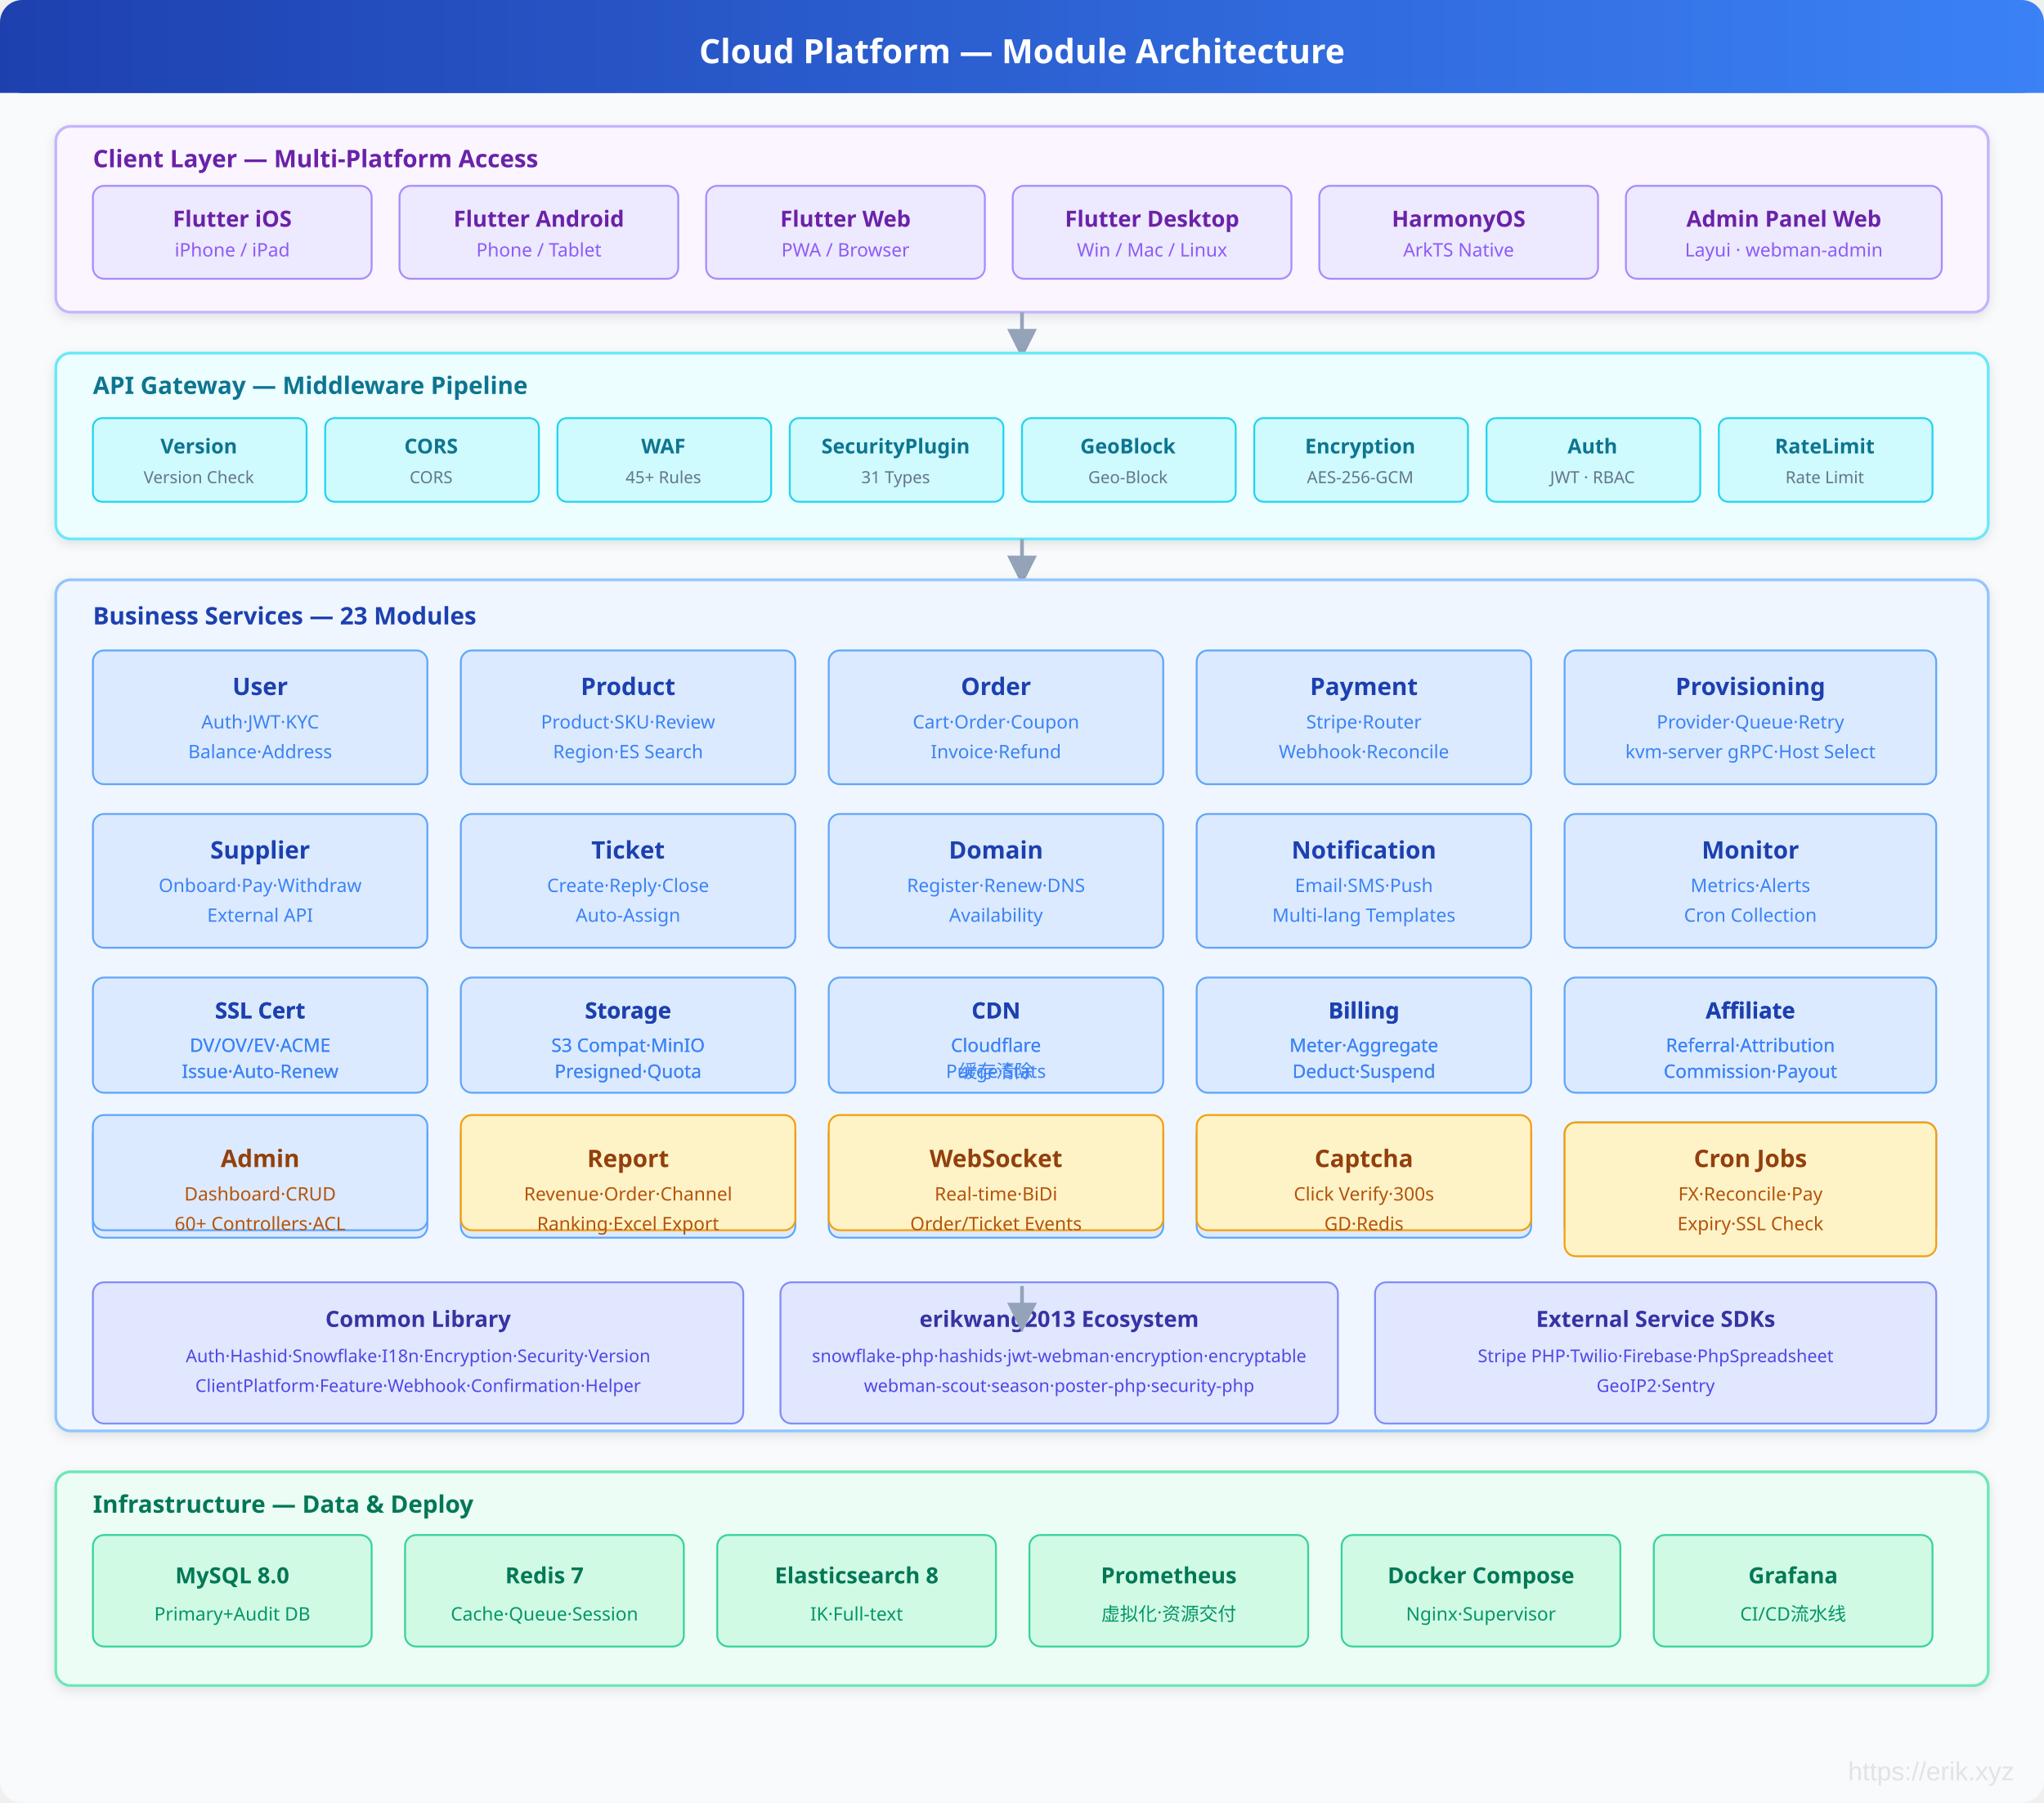
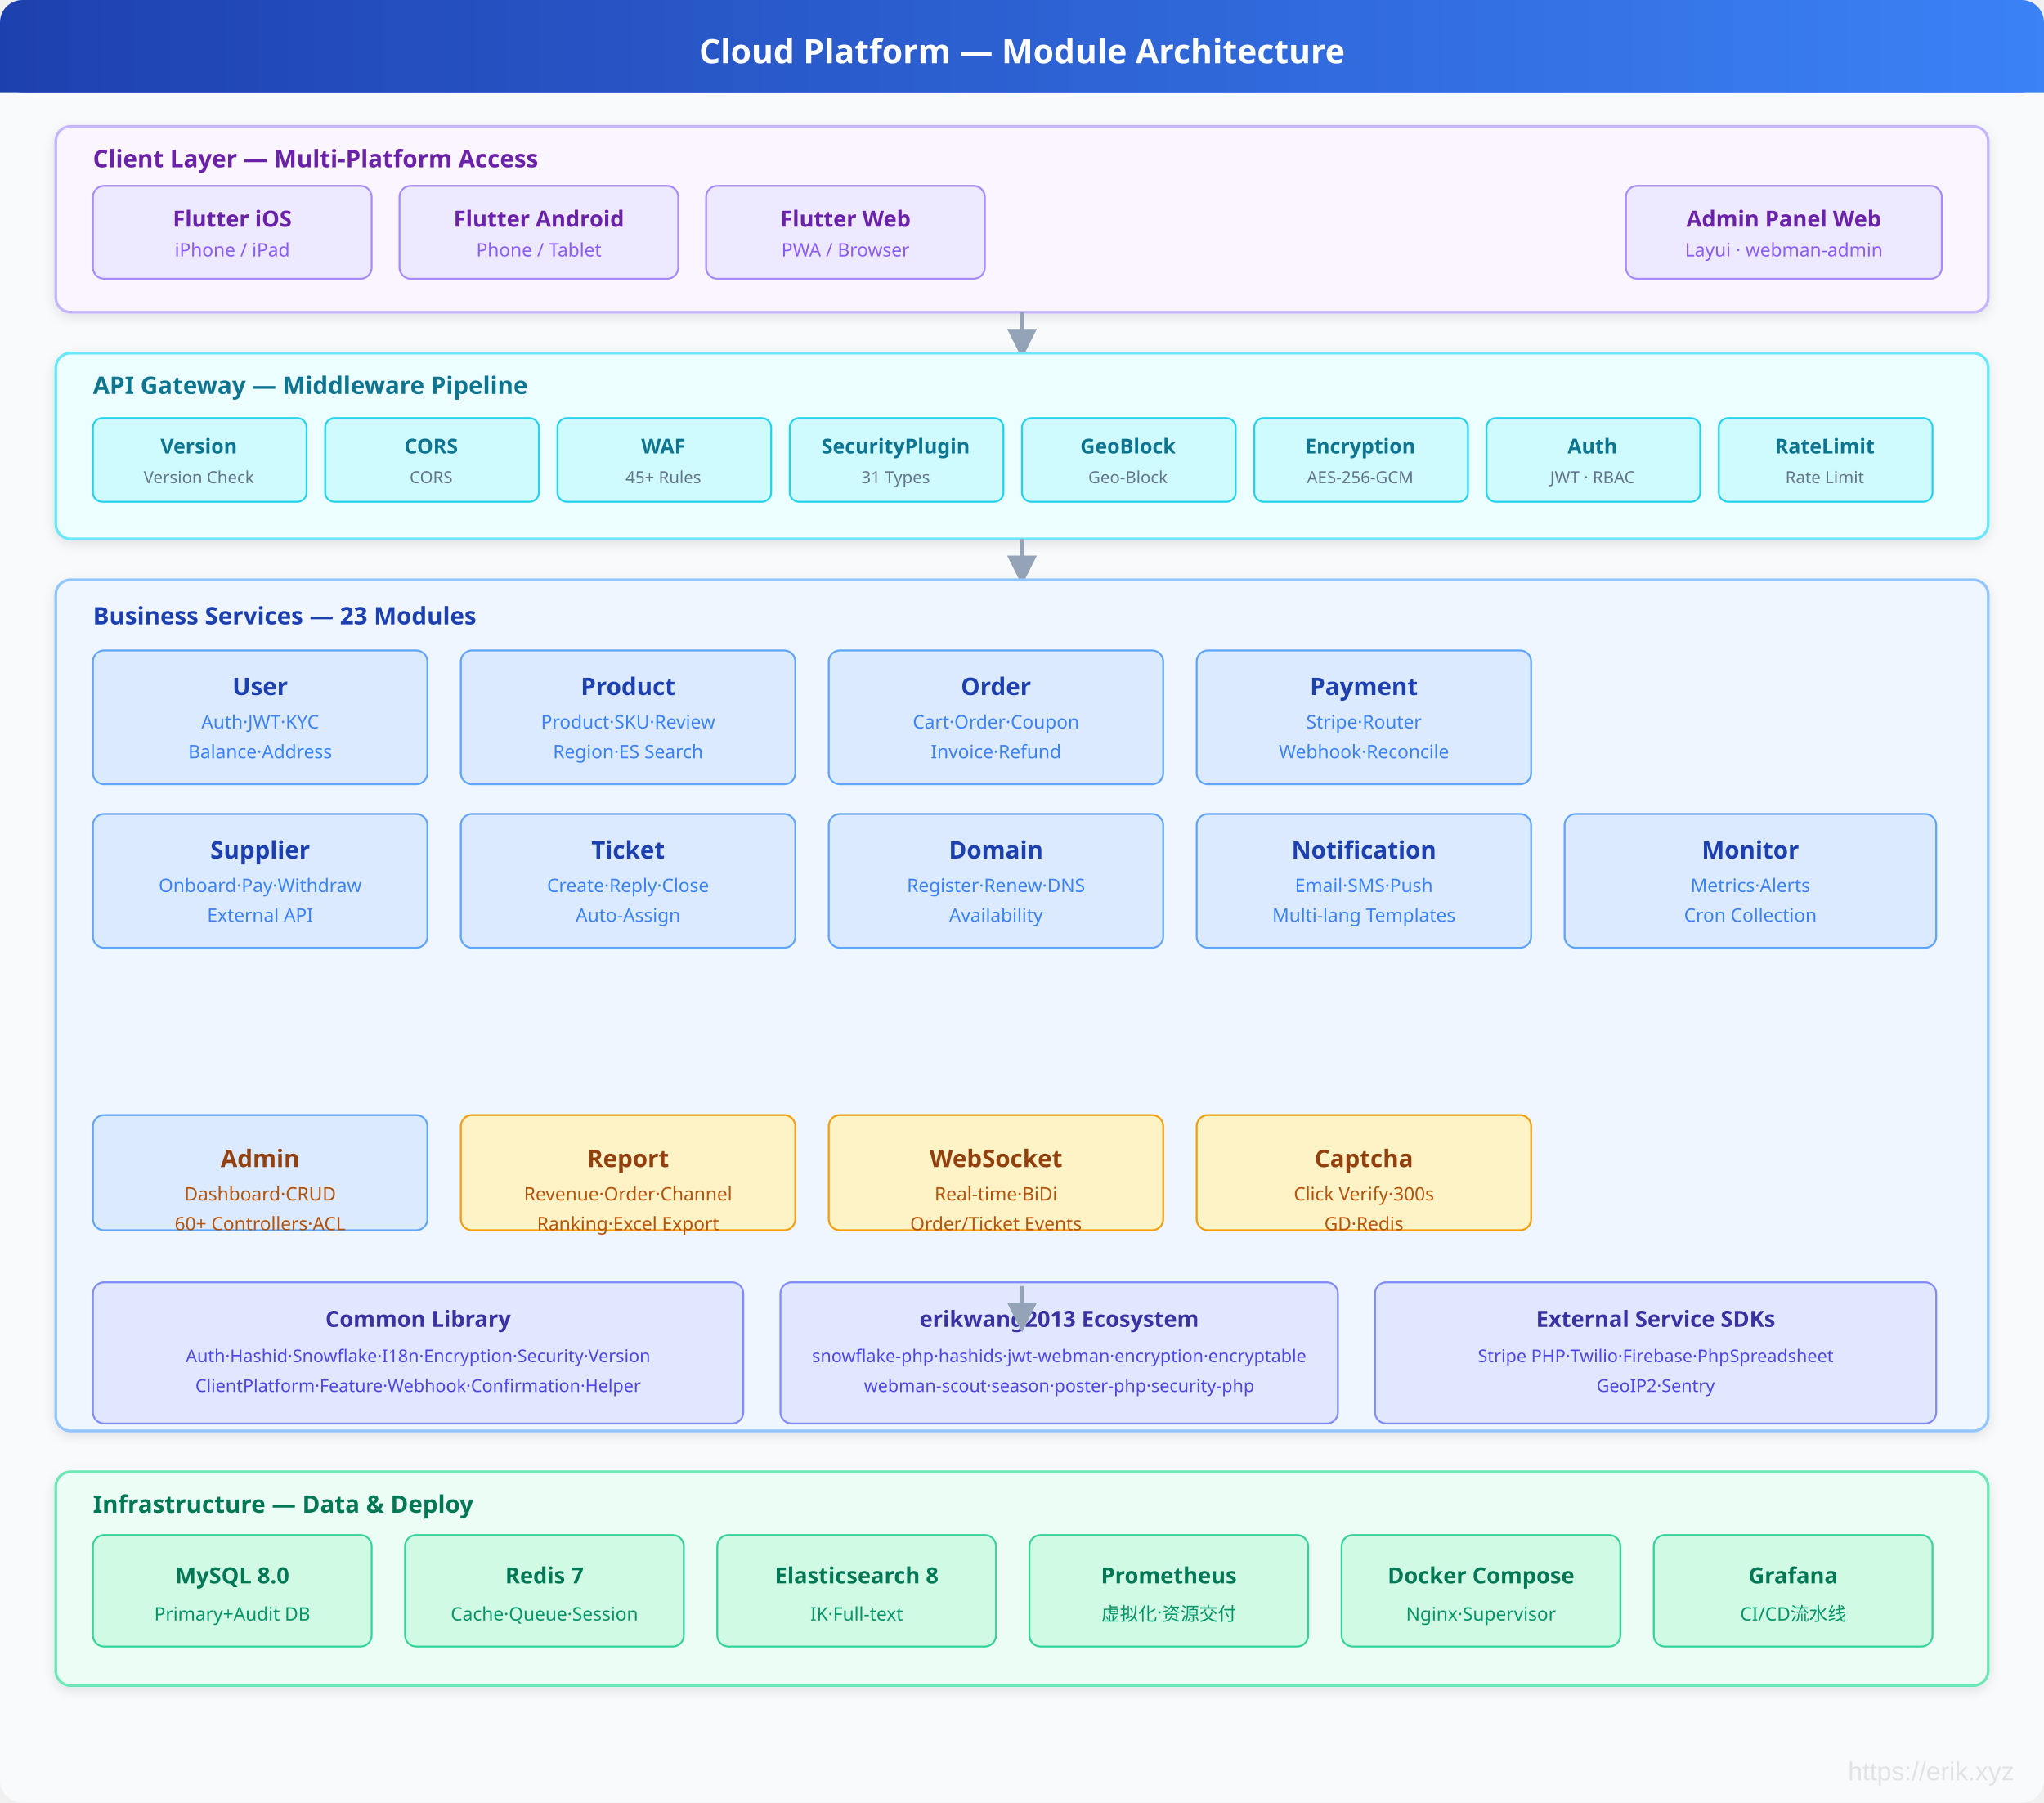
<svg xmlns="http://www.w3.org/2000/svg" viewBox="0 0 1100 970" font-family="'Microsoft YaHei','PingFang SC','Noto Sans SC',sans-serif">
  <defs>
    <linearGradient id="hdr" x1="0" y1="0" x2="1" y2="0">
      <stop offset="0%" stop-color="#1e40af" />
      <stop offset="100%" stop-color="#3b82f6" />
    </linearGradient>
    <filter id="sh">
      <feDropShadow dx="0" dy="2" stdDeviation="3" flood-opacity="0.1" />
    </filter>
    <marker id="arrD" markerWidth="8" markerHeight="8" refX="4" refY="4" orient="auto">
      <path d="M0,0 L8,4 L0,8 Z" fill="#94a3b8" />
    </marker>
  </defs>
  <rect width="1100" height="970" fill="#f8fafc" rx="12" />
  <rect x="0" y="0" width="1100" height="50" fill="url(#hdr)" rx="12" />
  <rect x="0" y="12" width="1100" height="38" fill="url(#hdr)" />
  <text x="550" y="34" text-anchor="middle" fill="#fff" font-size="18" font-weight="bold">Cloud Platform — Module Architecture</text>
  <g filter="url(#sh)">
    <rect x="30" y="68" width="1040" height="100" rx="8" fill="#faf5ff" stroke="#c4b5fd" stroke-width="1.5" />
    <text x="50" y="90" fill="#6b21a8" font-size="13" font-weight="bold">Client Layer — Multi-Platform Access</text>
    <rect x="50" y="100" width="150" height="50" rx="6" fill="#ede9fe" stroke="#a78bfa" />
    <text x="125" y="122" text-anchor="middle" fill="#6b21a8" font-size="12" font-weight="bold">Flutter iOS</text>
    <text x="125" y="138" text-anchor="middle" fill="#8b5cf6" font-size="10">iPhone / iPad</text>
    <rect x="215" y="100" width="150" height="50" rx="6" fill="#ede9fe" stroke="#a78bfa" />
    <text x="290" y="122" text-anchor="middle" fill="#6b21a8" font-size="12" font-weight="bold">Flutter Android</text>
    <text x="290" y="138" text-anchor="middle" fill="#8b5cf6" font-size="10">Phone / Tablet</text>
    <rect x="380" y="100" width="150" height="50" rx="6" fill="#ede9fe" stroke="#a78bfa" />
    <text x="455" y="122" text-anchor="middle" fill="#6b21a8" font-size="12" font-weight="bold">Flutter Web</text>
    <text x="455" y="138" text-anchor="middle" fill="#8b5cf6" font-size="10">PWA / Browser</text>
-     <rect x="545" y="100" width="150" height="50" rx="6" fill="#ede9fe" stroke="#a78bfa" />
-     <text x="620" y="122" text-anchor="middle" fill="#6b21a8" font-size="12" font-weight="bold">Flutter Desktop</text>
-     <text x="620" y="138" text-anchor="middle" fill="#8b5cf6" font-size="10">Win / Mac / Linux</text>
-     <rect x="710" y="100" width="150" height="50" rx="6" fill="#ede9fe" stroke="#a78bfa" />
-     <text x="785" y="122" text-anchor="middle" fill="#6b21a8" font-size="12" font-weight="bold">HarmonyOS</text>
-     <text x="785" y="138" text-anchor="middle" fill="#8b5cf6" font-size="10">ArkTS Native</text>
    <rect x="875" y="100" width="170" height="50" rx="6" fill="#ede9fe" stroke="#a78bfa" />
    <text x="960" y="122" text-anchor="middle" fill="#6b21a8" font-size="12" font-weight="bold">Admin Panel Web</text>
    <text x="960" y="138" text-anchor="middle" fill="#8b5cf6" font-size="10">Layui · webman-admin</text>
  </g>
  <path d="M550,168 L550,185" stroke="#94a3b8" stroke-width="2" marker-end="url(#arrD)" />
  <g filter="url(#sh)">
    <rect x="30" y="190" width="1040" height="100" rx="8" fill="#ecfeff" stroke="#67e8f9" stroke-width="1.5" />
    <text x="50" y="212" fill="#0e7490" font-size="13" font-weight="bold">API Gateway — Middleware Pipeline</text>
    <rect x="50" y="225" width="115" height="45" rx="5" fill="#cffafe" stroke="#22d3ee" />
    <text x="107" y="244" text-anchor="middle" fill="#0e7490" font-size="11" font-weight="bold">Version</text>
    <text x="107" y="260" text-anchor="middle" fill="#64748b" font-size="9">Version Check</text>
    <rect x="175" y="225" width="115" height="45" rx="5" fill="#cffafe" stroke="#22d3ee" />
    <text x="232" y="244" text-anchor="middle" fill="#0e7490" font-size="11" font-weight="bold">CORS</text>
    <text x="232" y="260" text-anchor="middle" fill="#64748b" font-size="9">CORS</text>
    <rect x="300" y="225" width="115" height="45" rx="5" fill="#cffafe" stroke="#22d3ee" />
    <text x="357" y="244" text-anchor="middle" fill="#0e7490" font-size="11" font-weight="bold">WAF</text>
    <text x="357" y="260" text-anchor="middle" fill="#64748b" font-size="9">45+ Rules</text>
    <rect x="425" y="225" width="115" height="45" rx="5" fill="#cffafe" stroke="#22d3ee" />
    <text x="482" y="244" text-anchor="middle" fill="#0e7490" font-size="11" font-weight="bold">SecurityPlugin</text>
    <text x="482" y="260" text-anchor="middle" fill="#64748b" font-size="9">31 Types</text>
    <rect x="550" y="225" width="115" height="45" rx="5" fill="#cffafe" stroke="#22d3ee" />
    <text x="607" y="244" text-anchor="middle" fill="#0e7490" font-size="11" font-weight="bold">GeoBlock</text>
    <text x="607" y="260" text-anchor="middle" fill="#64748b" font-size="9">Geo-Block</text>
    <rect x="675" y="225" width="115" height="45" rx="5" fill="#cffafe" stroke="#22d3ee" />
    <text x="732" y="244" text-anchor="middle" fill="#0e7490" font-size="11" font-weight="bold">Encryption</text>
    <text x="732" y="260" text-anchor="middle" fill="#64748b" font-size="9">AES-256-GCM</text>
    <rect x="800" y="225" width="115" height="45" rx="5" fill="#cffafe" stroke="#22d3ee" />
    <text x="857" y="244" text-anchor="middle" fill="#0e7490" font-size="11" font-weight="bold">Auth</text>
    <text x="857" y="260" text-anchor="middle" fill="#64748b" font-size="9">JWT · RBAC</text>
    <rect x="925" y="225" width="115" height="45" rx="5" fill="#cffafe" stroke="#22d3ee" />
    <text x="982" y="244" text-anchor="middle" fill="#0e7490" font-size="11" font-weight="bold">RateLimit</text>
    <text x="982" y="260" text-anchor="middle" fill="#64748b" font-size="9">Rate Limit</text>
  </g>
  <path d="M550,290 L550,307" stroke="#94a3b8" stroke-width="2" marker-end="url(#arrD)" />
  <g filter="url(#sh)">
    <rect x="30" y="312" width="1040" height="458" rx="8" fill="#eff6ff" stroke="#93c5fd" stroke-width="1.5" />
    <text x="50" y="336" fill="#1e40af" font-size="13" font-weight="bold">Business Services — 23 Modules</text>
    <rect x="50" y="350" width="180" height="72" rx="6" fill="#dbeafe" stroke="#60a5fa" />
    <text x="140" y="374" text-anchor="middle" fill="#1e40af" font-size="13" font-weight="bold">User</text>
    <text x="140" y="392" text-anchor="middle" fill="#3b82f6" font-size="10">Auth·JWT·KYC</text>
    <text x="140" y="408" text-anchor="middle" fill="#3b82f6" font-size="10">Balance·Address</text>
    <rect x="248" y="350" width="180" height="72" rx="6" fill="#dbeafe" stroke="#60a5fa" />
    <text x="338" y="374" text-anchor="middle" fill="#1e40af" font-size="13" font-weight="bold">Product</text>
    <text x="338" y="392" text-anchor="middle" fill="#3b82f6" font-size="10">Product·SKU·Review</text>
    <text x="338" y="408" text-anchor="middle" fill="#3b82f6" font-size="10">Region·ES Search</text>
    <rect x="446" y="350" width="180" height="72" rx="6" fill="#dbeafe" stroke="#60a5fa" />
    <text x="536" y="374" text-anchor="middle" fill="#1e40af" font-size="13" font-weight="bold">Order</text>
    <text x="536" y="392" text-anchor="middle" fill="#3b82f6" font-size="10">Cart·Order·Coupon</text>
    <text x="536" y="408" text-anchor="middle" fill="#3b82f6" font-size="10">Invoice·Refund</text>
    <rect x="644" y="350" width="180" height="72" rx="6" fill="#dbeafe" stroke="#60a5fa" />
    <text x="734" y="374" text-anchor="middle" fill="#1e40af" font-size="13" font-weight="bold">Payment</text>
    <text x="734" y="392" text-anchor="middle" fill="#3b82f6" font-size="10">Stripe·Router</text>
    <text x="734" y="408" text-anchor="middle" fill="#3b82f6" font-size="10">Webhook·Reconcile</text>
-     <rect x="842" y="350" width="200" height="72" rx="6" fill="#dbeafe" stroke="#60a5fa" />
-     <text x="942" y="374" text-anchor="middle" fill="#1e40af" font-size="13" font-weight="bold">Provisioning</text>
-     <text x="942" y="392" text-anchor="middle" fill="#3b82f6" font-size="10">Provider·Queue·Retry</text>
-     <text x="942" y="408" text-anchor="middle" fill="#3b82f6" font-size="10">kvm-server gRPC·Host Select</text>
    <rect x="50" y="438" width="180" height="72" rx="6" fill="#dbeafe" stroke="#60a5fa" />
    <text x="140" y="462" text-anchor="middle" fill="#1e40af" font-size="13" font-weight="bold">Supplier</text>
    <text x="140" y="480" text-anchor="middle" fill="#3b82f6" font-size="10">Onboard·Pay·Withdraw</text>
    <text x="140" y="496" text-anchor="middle" fill="#3b82f6" font-size="10">External API</text>
    <rect x="248" y="438" width="180" height="72" rx="6" fill="#dbeafe" stroke="#60a5fa" />
    <text x="338" y="462" text-anchor="middle" fill="#1e40af" font-size="13" font-weight="bold">Ticket</text>
    <text x="338" y="480" text-anchor="middle" fill="#3b82f6" font-size="10">Create·Reply·Close</text>
    <text x="338" y="496" text-anchor="middle" fill="#3b82f6" font-size="10">Auto-Assign</text>
    <rect x="446" y="438" width="180" height="72" rx="6" fill="#dbeafe" stroke="#60a5fa" />
    <text x="536" y="462" text-anchor="middle" fill="#1e40af" font-size="13" font-weight="bold">Domain</text>
    <text x="536" y="480" text-anchor="middle" fill="#3b82f6" font-size="10">Register·Renew·DNS</text>
    <text x="536" y="496" text-anchor="middle" fill="#3b82f6" font-size="10">Availability</text>
    <rect x="644" y="438" width="180" height="72" rx="6" fill="#dbeafe" stroke="#60a5fa" />
    <text x="734" y="462" text-anchor="middle" fill="#1e40af" font-size="13" font-weight="bold">Notification</text>
    <text x="734" y="480" text-anchor="middle" fill="#3b82f6" font-size="10">Email·SMS·Push</text>
    <text x="734" y="496" text-anchor="middle" fill="#3b82f6" font-size="10">Multi-lang Templates</text>
    <rect x="842" y="438" width="200" height="72" rx="6" fill="#dbeafe" stroke="#60a5fa" />
    <text x="942" y="462" text-anchor="middle" fill="#1e40af" font-size="13" font-weight="bold">Monitor</text>
    <text x="942" y="480" text-anchor="middle" fill="#3b82f6" font-size="10">Metrics·Alerts</text>
    <text x="942" y="496" text-anchor="middle" fill="#3b82f6" font-size="10">Cron Collection</text>
-     <rect x="50" y="526" width="180" height="62" rx="6" fill="#dbeafe" stroke="#60a5fa" />
-     <text x="140" y="548" text-anchor="middle" fill="#1e40af" font-size="12" font-weight="bold">SSL Cert</text>
-     <text x="140" y="566" text-anchor="middle" fill="#3b82f6" font-size="10">DV/OV/EV·ACME</text>
-     <text x="140" y="580" text-anchor="middle" fill="#3b82f6" font-size="10">Issue·Auto-Renew</text>
-     <rect x="248" y="526" width="180" height="62" rx="6" fill="#dbeafe" stroke="#60a5fa" />
-     <text x="338" y="548" text-anchor="middle" fill="#1e40af" font-size="12" font-weight="bold">Storage</text>
-     <text x="338" y="566" text-anchor="middle" fill="#3b82f6" font-size="10">S3 Compat·MinIO</text>
-     <text x="338" y="580" text-anchor="middle" fill="#3b82f6" font-size="10">Presigned·Quota</text>
-     <rect x="446" y="526" width="180" height="62" rx="6" fill="#dbeafe" stroke="#60a5fa" />
-     <text x="536" y="548" text-anchor="middle" fill="#1e40af" font-size="12" font-weight="bold">CDN</text>
-     <text x="536" y="566" text-anchor="middle" fill="#3b82f6" font-size="10">Cloudflare</text>
-     <text x="536" y="580" text-anchor="middle" fill="#3b82f6" font-size="10">Purge·Stats</text>
-     <rect x="644" y="526" width="180" height="62" rx="6" fill="#dbeafe" stroke="#60a5fa" />
-     <text x="734" y="548" text-anchor="middle" fill="#1e40af" font-size="12" font-weight="bold">Billing</text>
-     <text x="734" y="566" text-anchor="middle" fill="#3b82f6" font-size="10">Meter·Aggregate</text>
-     <text x="734" y="580" text-anchor="middle" fill="#3b82f6" font-size="10">Deduct·Suspend</text>
-     <rect x="842" y="526" width="200" height="62" rx="6" fill="#dbeafe" stroke="#60a5fa" />
-     <text x="942" y="548" text-anchor="middle" fill="#1e40af" font-size="12" font-weight="bold">Affiliate</text>
-     <text x="942" y="566" text-anchor="middle" fill="#3b82f6" font-size="10">Referral·Attribution</text>
-     <text x="942" y="580" text-anchor="middle" fill="#3b82f6" font-size="10">Commission·Payout</text>
-     <rect x="50" y="604" width="180" height="62" rx="6" fill="#dbeafe" stroke="#60a5fa" />
-     <text x="140" y="548" text-anchor="middle" fill="#1e40af" font-size="12" font-weight="bold">SSL Cert</text>
-     <text x="140" y="566" text-anchor="middle" fill="#3b82f6" font-size="10">DV/OV/EV·ACME</text>
-     <text x="140" y="580" text-anchor="middle" fill="#3b82f6" font-size="10">Issue·Auto-Renew</text>
-     <rect x="248" y="604" width="180" height="62" rx="6" fill="#dbeafe" stroke="#60a5fa" />
-     <text x="338" y="548" text-anchor="middle" fill="#1e40af" font-size="12" font-weight="bold">Storage</text>
-     <text x="338" y="566" text-anchor="middle" fill="#3b82f6" font-size="10">S3 Compat·MinIO</text>
-     <text x="338" y="580" text-anchor="middle" fill="#3b82f6" font-size="10">Presigned·Quota</text>
-     <rect x="446" y="604" width="180" height="62" rx="6" fill="#dbeafe" stroke="#60a5fa" />
-     <text x="536" y="548" text-anchor="middle" fill="#1e40af" font-size="12" font-weight="bold">CDN</text>
-     <text x="536" y="566" text-anchor="middle" fill="#3b82f6" font-size="10">Cloudflare</text>
-     <text x="536" y="580" text-anchor="middle" fill="#3b82f6" font-size="10">缓存清除</text>
-     <rect x="644" y="604" width="180" height="62" rx="6" fill="#dbeafe" stroke="#60a5fa" />
-     <text x="734" y="548" text-anchor="middle" fill="#1e40af" font-size="12" font-weight="bold">Billing</text>
-     <text x="734" y="566" text-anchor="middle" fill="#3b82f6" font-size="10">Meter·Aggregate</text>
-     <text x="734" y="580" text-anchor="middle" fill="#3b82f6" font-size="10">Deduct·Suspend</text>
-     <rect x="842" y="604" width="200" height="62" rx="6" fill="#dbeafe" stroke="#60a5fa" />
-     <text x="942" y="548" text-anchor="middle" fill="#1e40af" font-size="12" font-weight="bold">Affiliate</text>
-     <text x="942" y="566" text-anchor="middle" fill="#3b82f6" font-size="10">Referral·Attribution</text>
-     <text x="942" y="580" text-anchor="middle" fill="#3b82f6" font-size="10">Commission·Payout</text>
    <rect x="50" y="600" width="180" height="62" rx="6" fill="#dbeafe" stroke="#60a5fa" />
    <text x="140" y="628" text-anchor="middle" fill="#92400e" font-size="13" font-weight="bold">Admin</text>
    <text x="140" y="646" text-anchor="middle" fill="#b45309" font-size="10">Dashboard·CRUD</text>
    <text x="140" y="662" text-anchor="middle" fill="#b45309" font-size="10">60+ Controllers·ACL</text>
    <rect x="248" y="600" width="180" height="62" rx="6" fill="#fef3c7" stroke="#f59e0b" />
    <text x="338" y="628" text-anchor="middle" fill="#92400e" font-size="13" font-weight="bold">Report</text>
    <text x="338" y="646" text-anchor="middle" fill="#b45309" font-size="10">Revenue·Order·Channel</text>
    <text x="338" y="662" text-anchor="middle" fill="#b45309" font-size="10">Ranking·Excel Export</text>
    <rect x="446" y="600" width="180" height="62" rx="6" fill="#fef3c7" stroke="#f59e0b" />
    <text x="536" y="628" text-anchor="middle" fill="#92400e" font-size="13" font-weight="bold">WebSocket</text>
    <text x="536" y="646" text-anchor="middle" fill="#b45309" font-size="10">Real-time·BiDi</text>
    <text x="536" y="662" text-anchor="middle" fill="#b45309" font-size="10">Order/Ticket Events</text>
    <rect x="644" y="600" width="180" height="62" rx="6" fill="#fef3c7" stroke="#f59e0b" />
    <text x="734" y="628" text-anchor="middle" fill="#92400e" font-size="13" font-weight="bold">Captcha</text>
    <text x="734" y="646" text-anchor="middle" fill="#b45309" font-size="10">Click Verify·300s</text>
    <text x="734" y="662" text-anchor="middle" fill="#b45309" font-size="10">GD·Redis</text>
-     <rect x="842" y="604" width="200" height="72" rx="6" fill="#fef3c7" stroke="#f59e0b" />
-     <text x="942" y="628" text-anchor="middle" fill="#92400e" font-size="13" font-weight="bold">Cron Jobs</text>
-     <text x="942" y="646" text-anchor="middle" fill="#b45309" font-size="10">FX·Reconcile·Pay</text>
-     <text x="942" y="662" text-anchor="middle" fill="#b45309" font-size="10">Expiry·SSL Check</text>
    <rect x="50" y="690" width="350" height="76" rx="6" fill="#e0e7ff" stroke="#818cf8" />
    <text x="225" y="714" text-anchor="middle" fill="#3730a3" font-size="12" font-weight="bold">Common Library</text>
    <text x="225" y="733" text-anchor="middle" fill="#4f46e5" font-size="9.5">Auth·Hashid·Snowflake·I18n·Encryption·Security·Version</text>
    <text x="225" y="749" text-anchor="middle" fill="#4f46e5" font-size="9.5">ClientPlatform·Feature·Webhook·Confirmation·Helper</text>
    <rect x="420" y="690" width="300" height="76" rx="6" fill="#e0e7ff" stroke="#818cf8" />
    <text x="570" y="714" text-anchor="middle" fill="#3730a3" font-size="12" font-weight="bold">erikwang2013 Ecosystem</text>
    <text x="570" y="733" text-anchor="middle" fill="#4f46e5" font-size="9.5">snowflake-php·hashids·jwt-webman·encryption·encryptable</text>
    <text x="570" y="749" text-anchor="middle" fill="#4f46e5" font-size="9.5">webman-scout·season·poster-php·security-php</text>
    <rect x="740" y="690" width="302" height="76" rx="6" fill="#e0e7ff" stroke="#818cf8" />
    <text x="891" y="714" text-anchor="middle" fill="#3730a3" font-size="12" font-weight="bold">External Service SDKs</text>
    <text x="891" y="733" text-anchor="middle" fill="#4f46e5" font-size="9.5">Stripe PHP·Twilio·Firebase·PhpSpreadsheet</text>
    <text x="891" y="749" text-anchor="middle" fill="#4f46e5" font-size="9.5">GeoIP2·Sentry</text>
  </g>
  <path d="M550,692 L550,709" stroke="#94a3b8" stroke-width="2" marker-end="url(#arrD)" />
  <g filter="url(#sh)">
    <rect x="30" y="792" width="1040" height="115" rx="8" fill="#ecfdf5" stroke="#6ee7b7" stroke-width="1.5" />
    <text x="50" y="814" fill="#047857" font-size="13" font-weight="bold">Infrastructure — Data &amp; Deploy</text>
    <rect x="50" y="826" width="150" height="60" rx="6" fill="#d1fae5" stroke="#34d399" />
    <text x="125" y="852" text-anchor="middle" fill="#047857" font-size="12" font-weight="bold">MySQL 8.0</text>
    <text x="125" y="872" text-anchor="middle" fill="#059669" font-size="10">Primary+Audit DB</text>
    <rect x="218" y="826" width="150" height="60" rx="6" fill="#d1fae5" stroke="#34d399" />
    <text x="293" y="852" text-anchor="middle" fill="#047857" font-size="12" font-weight="bold">Redis 7</text>
    <text x="293" y="872" text-anchor="middle" fill="#059669" font-size="10">Cache·Queue·Session</text>
    <rect x="386" y="826" width="150" height="60" rx="6" fill="#d1fae5" stroke="#34d399" />
    <text x="461" y="852" text-anchor="middle" fill="#047857" font-size="12" font-weight="bold">Elasticsearch 8</text>
    <text x="461" y="872" text-anchor="middle" fill="#059669" font-size="10">IK·Full-text</text>
    <rect x="554" y="826" width="150" height="60" rx="6" fill="#d1fae5" stroke="#34d399" />
    <text x="629" y="852" text-anchor="middle" fill="#047857" font-size="12" font-weight="bold">Prometheus</text>
    <text x="629" y="872" text-anchor="middle" fill="#059669" font-size="10">虚拟化·资源交付</text>
    <rect x="722" y="826" width="150" height="60" rx="6" fill="#d1fae5" stroke="#34d399" />
    <text x="797" y="852" text-anchor="middle" fill="#047857" font-size="12" font-weight="bold">Docker Compose</text>
    <text x="797" y="872" text-anchor="middle" fill="#059669" font-size="10">Nginx·Supervisor</text>
    <rect x="890" y="826" width="150" height="60" rx="6" fill="#d1fae5" stroke="#34d399" />
    <text x="965" y="852" text-anchor="middle" fill="#047857" font-size="12" font-weight="bold">Grafana</text>
    <text x="965" y="872" text-anchor="middle" fill="#059669" font-size="10">CI/CD流水线</text>
  </g>
  <g opacity="0.5">
    <text x="1084" y="958" text-anchor="end" font-family="Arial, sans-serif" font-size="14" fill="rgba(0,0,0,0.18)">https://erik.xyz</text>
  </g>
</svg>
